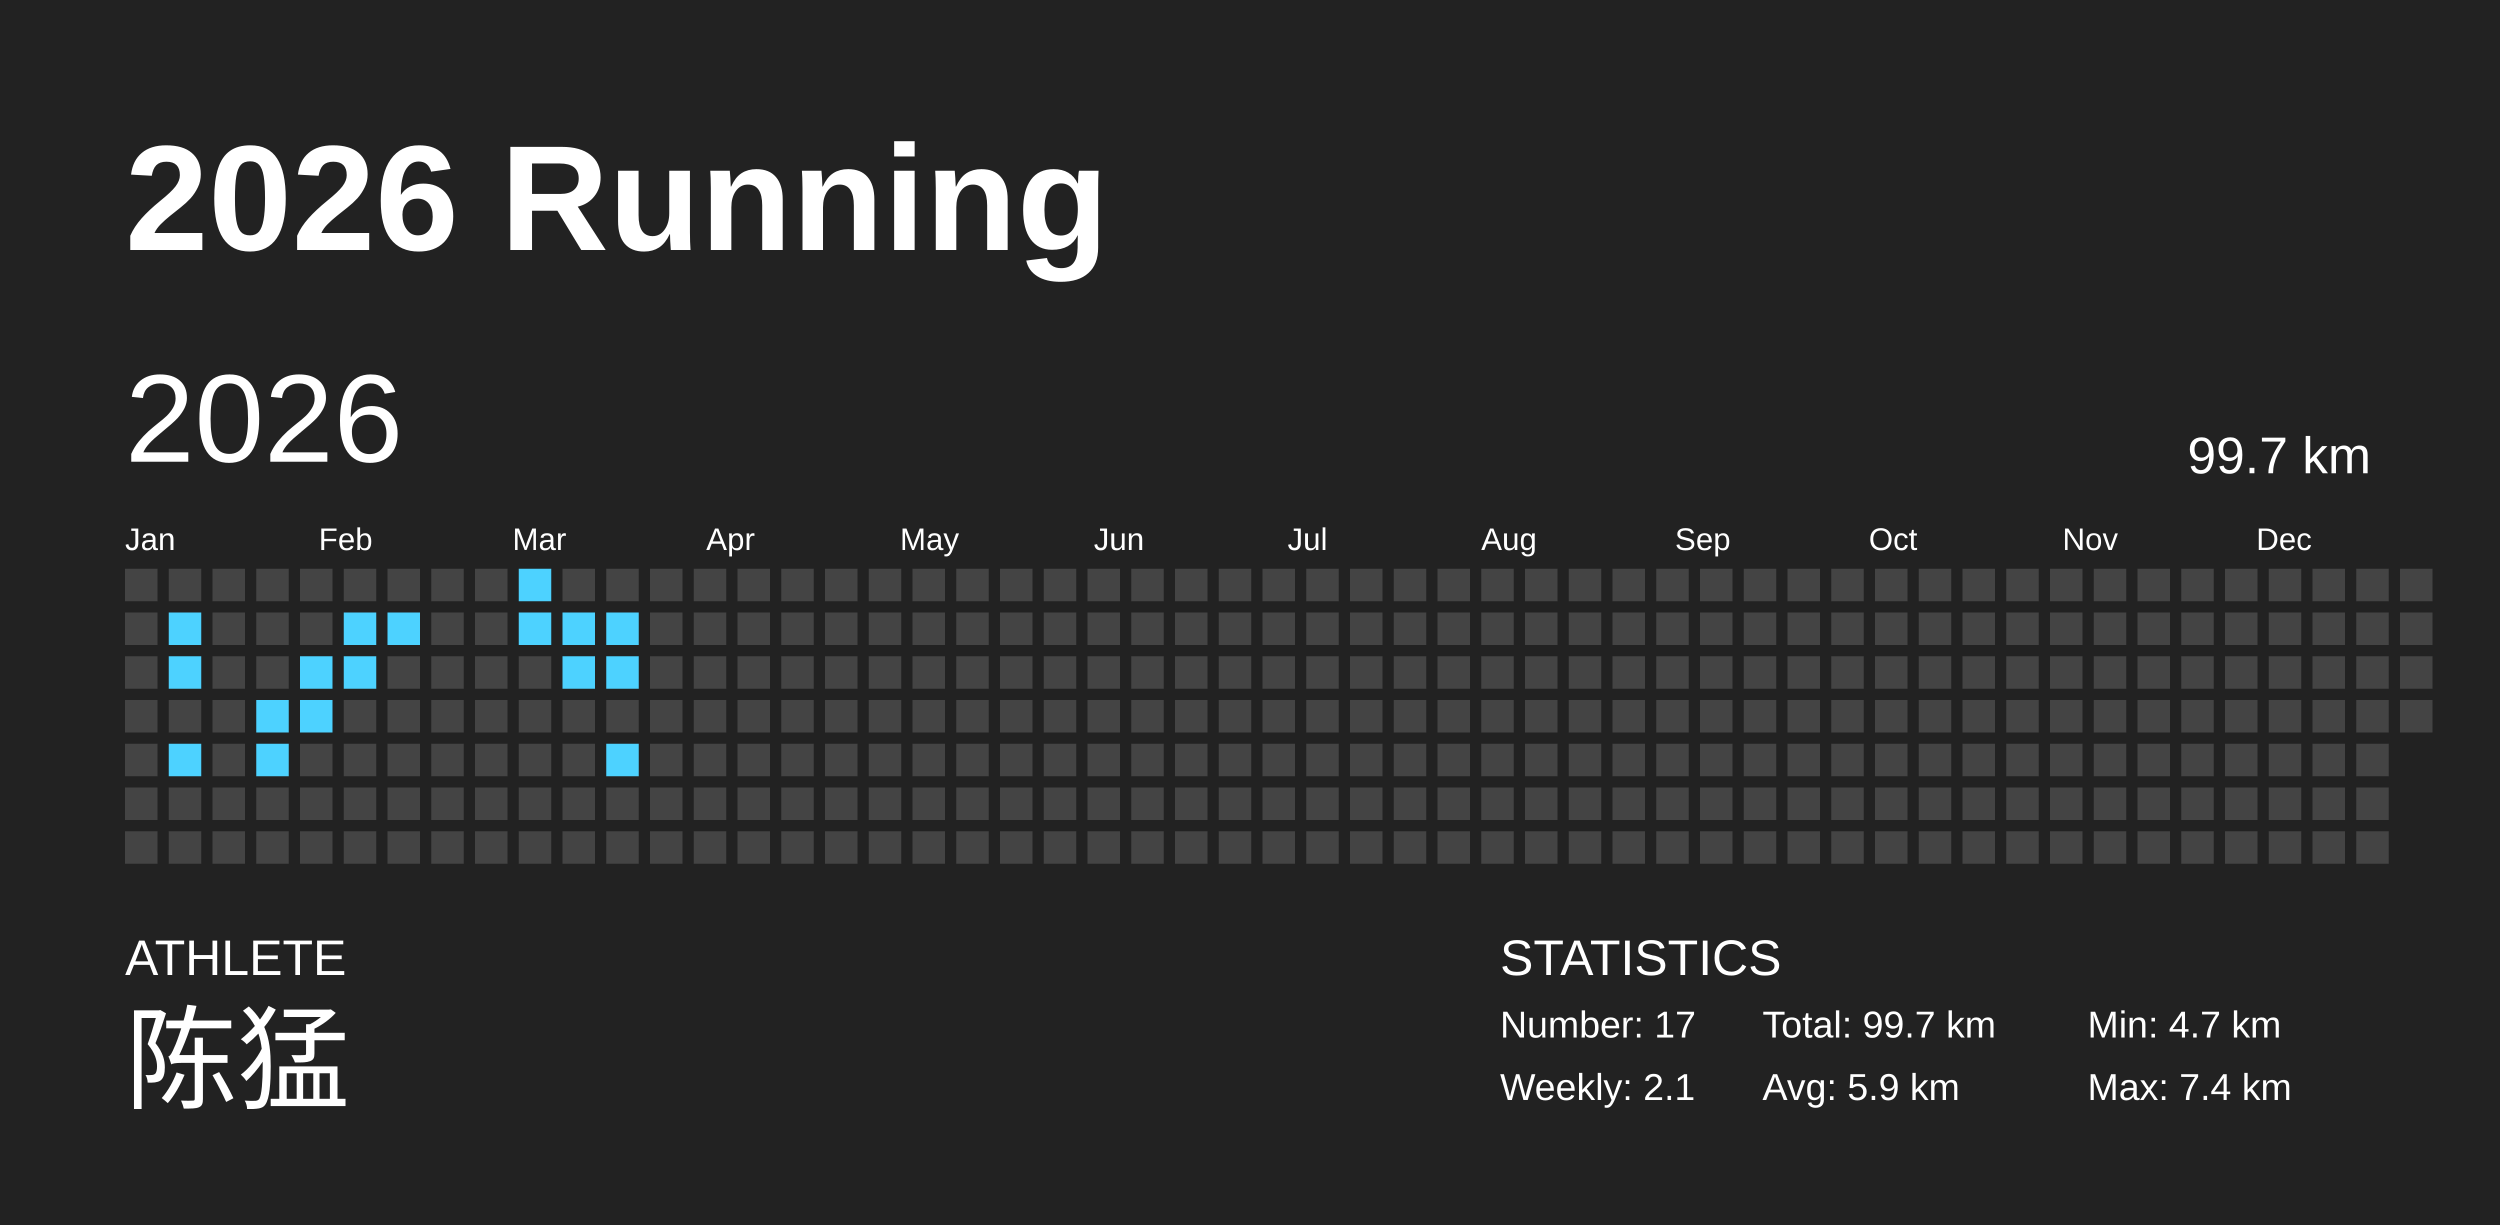
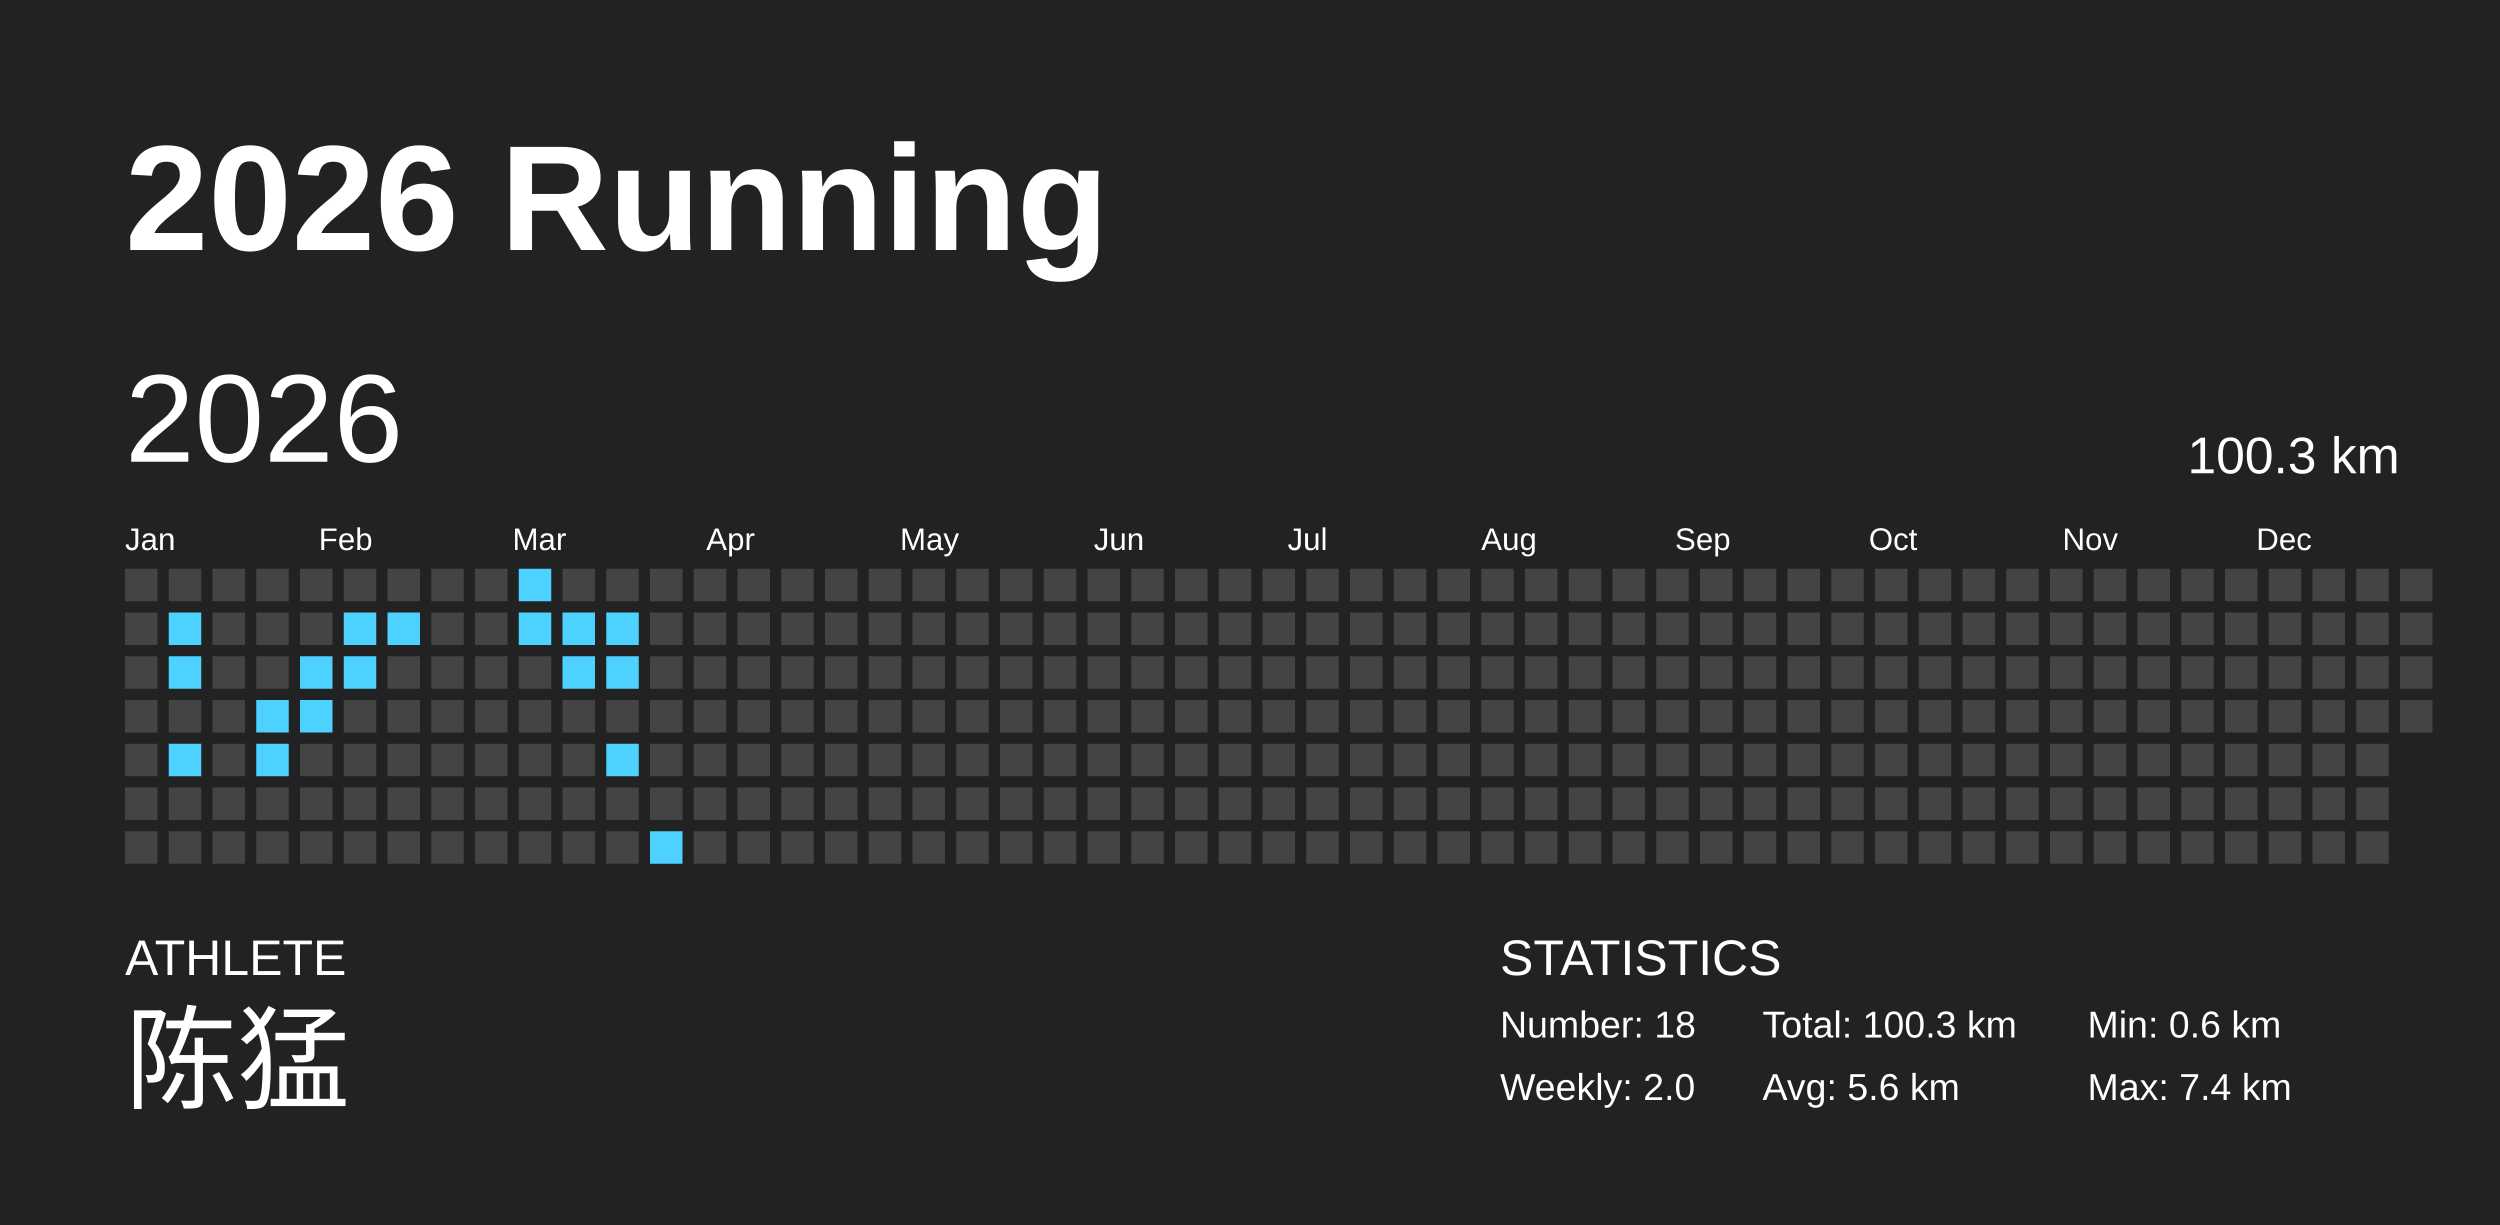
<svg xmlns="http://www.w3.org/2000/svg" baseProfile="full" height="98mm" version="1.1" viewBox="0,0,200,98" width="200mm">
  <defs />
  <rect fill="#222222" height="98" width="200" x="0" y="0" />
  <text fill="#FFFFFF" style="font-size:12px; font-family:Arial; font-weight:bold;" x="10" y="20">2026 Running</text>
  <text fill="#FFFFFF" style="font-size:4px; font-family:Arial" x="10" y="78">ATHLETE</text>
  <text fill="#FFFFFF" style="font-size:9px; font-family:Arial" x="10" y="88">陈猛</text>
  <text fill="#FFFFFF" style="font-size:4px; font-family:Arial" x="120" y="78">STATISTICS</text>
-   <text fill="#FFFFFF" style="font-size:3px; font-family:Arial" x="120" y="83">Number: 17</text>
-   <text fill="#FFFFFF" style="font-size:3px; font-family:Arial" x="120" y="88">Weekly: 2.1</text>
-   <text fill="#FFFFFF" style="font-size:3px; font-family:Arial" x="141" y="83">Total: 99.7 km</text>
-   <text fill="#FFFFFF" style="font-size:3px; font-family:Arial" x="141" y="88">Avg: 5.9 km</text>
-   <text fill="#FFFFFF" style="font-size:3px; font-family:Arial" x="167" y="83">Min: 4.7 km</text>
+   <text fill="#FFFFFF" style="font-size:3px; font-family:Arial" x="120" y="83">Number: 18</text>
+   <text fill="#FFFFFF" style="font-size:3px; font-family:Arial" x="120" y="88">Weekly: 2.0</text>
+   <text fill="#FFFFFF" style="font-size:3px; font-family:Arial" x="141" y="83">Total: 100.3 km</text>
+   <text fill="#FFFFFF" style="font-size:3px; font-family:Arial" x="141" y="88">Avg: 5.6 km</text>
+   <text fill="#FFFFFF" style="font-size:3px; font-family:Arial" x="167" y="83">Min: 0.6 km</text>
  <text fill="#FFFFFF" style="font-size:3px; font-family:Arial" x="167" y="88">Max: 7.4 km</text>
  <text dominant-baseline="hanging" fill="#FFFFFF" style="font-size:10.0px; font-family:Arial;" x="10" y="30">2026</text>
-   <text dominant-baseline="hanging" fill="#FFFFFF" style="font-size:4.125px; font-family:Arial;" x="175" y="35">99.7 km</text>
+   <text dominant-baseline="hanging" fill="#FFFFFF" style="font-size:4.125px; font-family:Arial;" x="175" y="35">100.3 km</text>
  <text fill="#FFFFFF" style="font-size:2.5px; font-family:Arial" x="10.0" y="44">Jan</text>
  <text fill="#FFFFFF" style="font-size:2.5px; font-family:Arial" x="25.5" y="44">Feb</text>
  <text fill="#FFFFFF" style="font-size:2.5px; font-family:Arial" x="41.0" y="44">Mar</text>
  <text fill="#FFFFFF" style="font-size:2.5px; font-family:Arial" x="56.5" y="44">Apr</text>
  <text fill="#FFFFFF" style="font-size:2.5px; font-family:Arial" x="72.0" y="44">May</text>
  <text fill="#FFFFFF" style="font-size:2.5px; font-family:Arial" x="87.5" y="44">Jun</text>
  <text fill="#FFFFFF" style="font-size:2.5px; font-family:Arial" x="103.0" y="44">Jul</text>
  <text fill="#FFFFFF" style="font-size:2.5px; font-family:Arial" x="118.5" y="44">Aug</text>
  <text fill="#FFFFFF" style="font-size:2.5px; font-family:Arial" x="134.0" y="44">Sep</text>
  <text fill="#FFFFFF" style="font-size:2.5px; font-family:Arial" x="149.5" y="44">Oct</text>
  <text fill="#FFFFFF" style="font-size:2.5px; font-family:Arial" x="165.0" y="44">Nov</text>
  <text fill="#FFFFFF" style="font-size:2.5px; font-family:Arial" x="180.5" y="44">Dec</text>
  <rect fill="#444444" height="2.6" width="2.6" x="10.0" y="45.5" />
  <rect fill="#444444" height="2.6" width="2.6" x="10.0" y="49.0" />
  <rect fill="#444444" height="2.6" width="2.6" x="10.0" y="52.5" />
  <rect fill="#444444" height="2.6" width="2.6" x="10.0" y="56.0" />
  <rect fill="#444444" height="2.6" width="2.6" x="10.0" y="59.5" />
  <rect fill="#444444" height="2.6" width="2.6" x="10.0" y="63.0" />
  <rect fill="#444444" height="2.6" width="2.6" x="10.0" y="66.5" />
  <rect fill="#444444" height="2.6" width="2.6" x="13.5" y="45.5" />
  <rect fill="#4dd2ff" height="2.6" width="2.6" x="13.5" y="49.0" />
  <rect fill="#4dd2ff" height="2.6" width="2.6" x="13.5" y="52.5" />
  <rect fill="#444444" height="2.6" width="2.6" x="13.5" y="56.0" />
  <rect fill="#4dd2ff" height="2.6" width="2.6" x="13.5" y="59.5" />
  <rect fill="#444444" height="2.6" width="2.6" x="13.5" y="63.0" />
  <rect fill="#444444" height="2.6" width="2.6" x="13.5" y="66.5" />
  <rect fill="#444444" height="2.6" width="2.6" x="17.0" y="45.5" />
  <rect fill="#444444" height="2.6" width="2.6" x="17.0" y="49.0" />
  <rect fill="#444444" height="2.6" width="2.6" x="17.0" y="52.5" />
  <rect fill="#444444" height="2.6" width="2.6" x="17.0" y="56.0" />
  <rect fill="#444444" height="2.6" width="2.6" x="17.0" y="59.5" />
  <rect fill="#444444" height="2.6" width="2.6" x="17.0" y="63.0" />
  <rect fill="#444444" height="2.6" width="2.6" x="17.0" y="66.5" />
  <rect fill="#444444" height="2.6" width="2.6" x="20.5" y="45.5" />
  <rect fill="#444444" height="2.6" width="2.6" x="20.5" y="49.0" />
  <rect fill="#444444" height="2.6" width="2.6" x="20.5" y="52.5" />
  <rect fill="#4dd2ff" height="2.6" width="2.6" x="20.5" y="56.0" />
  <rect fill="#4dd2ff" height="2.6" width="2.6" x="20.5" y="59.5" />
  <rect fill="#444444" height="2.6" width="2.6" x="20.5" y="63.0" />
  <rect fill="#444444" height="2.6" width="2.6" x="20.5" y="66.5" />
  <rect fill="#444444" height="2.6" width="2.6" x="24.0" y="45.5" />
  <rect fill="#444444" height="2.6" width="2.6" x="24.0" y="49.0" />
  <rect fill="#4dd2ff" height="2.6" width="2.6" x="24.0" y="52.5" />
  <rect fill="#4dd2ff" height="2.6" width="2.6" x="24.0" y="56.0" />
  <rect fill="#444444" height="2.6" width="2.6" x="24.0" y="59.5" />
  <rect fill="#444444" height="2.6" width="2.6" x="24.0" y="63.0" />
  <rect fill="#444444" height="2.6" width="2.6" x="24.0" y="66.5" />
  <rect fill="#444444" height="2.6" width="2.6" x="27.5" y="45.5" />
  <rect fill="#4dd2ff" height="2.6" width="2.6" x="27.5" y="49.0" />
  <rect fill="#4dd2ff" height="2.6" width="2.6" x="27.5" y="52.5" />
  <rect fill="#444444" height="2.6" width="2.6" x="27.5" y="56.0" />
  <rect fill="#444444" height="2.6" width="2.6" x="27.5" y="59.5" />
  <rect fill="#444444" height="2.6" width="2.6" x="27.5" y="63.0" />
  <rect fill="#444444" height="2.6" width="2.6" x="27.5" y="66.5" />
  <rect fill="#444444" height="2.6" width="2.6" x="31.0" y="45.5" />
  <rect fill="#4dd2ff" height="2.6" width="2.6" x="31.0" y="49.0" />
  <rect fill="#444444" height="2.6" width="2.6" x="31.0" y="52.5" />
  <rect fill="#444444" height="2.6" width="2.6" x="31.0" y="56.0" />
  <rect fill="#444444" height="2.6" width="2.6" x="31.0" y="59.5" />
  <rect fill="#444444" height="2.6" width="2.6" x="31.0" y="63.0" />
  <rect fill="#444444" height="2.6" width="2.6" x="31.0" y="66.5" />
  <rect fill="#444444" height="2.6" width="2.6" x="34.5" y="45.5" />
  <rect fill="#444444" height="2.6" width="2.6" x="34.5" y="49.0" />
  <rect fill="#444444" height="2.6" width="2.6" x="34.5" y="52.5" />
  <rect fill="#444444" height="2.6" width="2.6" x="34.5" y="56.0" />
  <rect fill="#444444" height="2.6" width="2.6" x="34.5" y="59.5" />
  <rect fill="#444444" height="2.6" width="2.6" x="34.5" y="63.0" />
  <rect fill="#444444" height="2.6" width="2.6" x="34.5" y="66.5" />
  <rect fill="#444444" height="2.6" width="2.6" x="38.0" y="45.5" />
  <rect fill="#444444" height="2.6" width="2.6" x="38.0" y="49.0" />
  <rect fill="#444444" height="2.6" width="2.6" x="38.0" y="52.5" />
  <rect fill="#444444" height="2.6" width="2.6" x="38.0" y="56.0" />
  <rect fill="#444444" height="2.6" width="2.6" x="38.0" y="59.5" />
  <rect fill="#444444" height="2.6" width="2.6" x="38.0" y="63.0" />
  <rect fill="#444444" height="2.6" width="2.6" x="38.0" y="66.5" />
  <rect fill="#4dd2ff" height="2.6" width="2.6" x="41.5" y="45.5" />
  <rect fill="#4dd2ff" height="2.6" width="2.6" x="41.5" y="49.0" />
  <rect fill="#444444" height="2.6" width="2.6" x="41.5" y="52.5" />
  <rect fill="#444444" height="2.6" width="2.6" x="41.5" y="56.0" />
  <rect fill="#444444" height="2.6" width="2.6" x="41.5" y="59.5" />
  <rect fill="#444444" height="2.6" width="2.6" x="41.5" y="63.0" />
  <rect fill="#444444" height="2.6" width="2.6" x="41.5" y="66.5" />
  <rect fill="#444444" height="2.6" width="2.6" x="45.0" y="45.5" />
  <rect fill="#4dd2ff" height="2.6" width="2.6" x="45.0" y="49.0" />
  <rect fill="#4dd2ff" height="2.6" width="2.6" x="45.0" y="52.5" />
  <rect fill="#444444" height="2.6" width="2.6" x="45.0" y="56.0" />
  <rect fill="#444444" height="2.6" width="2.6" x="45.0" y="59.5" />
  <rect fill="#444444" height="2.6" width="2.6" x="45.0" y="63.0" />
  <rect fill="#444444" height="2.6" width="2.6" x="45.0" y="66.5" />
  <rect fill="#444444" height="2.6" width="2.6" x="48.5" y="45.5" />
  <rect fill="#4dd2ff" height="2.6" width="2.6" x="48.5" y="49.0" />
  <rect fill="#4dd2ff" height="2.6" width="2.6" x="48.5" y="52.5" />
  <rect fill="#444444" height="2.6" width="2.6" x="48.5" y="56.0" />
  <rect fill="#4dd2ff" height="2.6" width="2.6" x="48.5" y="59.5" />
  <rect fill="#444444" height="2.6" width="2.6" x="48.5" y="63.0" />
  <rect fill="#444444" height="2.6" width="2.6" x="48.5" y="66.5" />
  <rect fill="#444444" height="2.6" width="2.6" x="52.0" y="45.5" />
  <rect fill="#444444" height="2.6" width="2.6" x="52.0" y="49.0" />
  <rect fill="#444444" height="2.6" width="2.6" x="52.0" y="52.5" />
  <rect fill="#444444" height="2.6" width="2.6" x="52.0" y="56.0" />
  <rect fill="#444444" height="2.6" width="2.6" x="52.0" y="59.5" />
  <rect fill="#444444" height="2.6" width="2.6" x="52.0" y="63.0" />
-   <rect fill="#444444" height="2.6" width="2.6" x="52.0" y="66.5" />
+   <rect fill="#4dd2ff" height="2.6" width="2.6" x="52.0" y="66.5" />
  <rect fill="#444444" height="2.6" width="2.6" x="55.5" y="45.5" />
  <rect fill="#444444" height="2.6" width="2.6" x="55.5" y="49.0" />
  <rect fill="#444444" height="2.6" width="2.6" x="55.5" y="52.5" />
  <rect fill="#444444" height="2.6" width="2.6" x="55.5" y="56.0" />
  <rect fill="#444444" height="2.6" width="2.6" x="55.5" y="59.5" />
  <rect fill="#444444" height="2.6" width="2.6" x="55.5" y="63.0" />
  <rect fill="#444444" height="2.6" width="2.6" x="55.5" y="66.5" />
  <rect fill="#444444" height="2.6" width="2.6" x="59.0" y="45.5" />
  <rect fill="#444444" height="2.6" width="2.6" x="59.0" y="49.0" />
  <rect fill="#444444" height="2.6" width="2.6" x="59.0" y="52.5" />
  <rect fill="#444444" height="2.6" width="2.6" x="59.0" y="56.0" />
  <rect fill="#444444" height="2.6" width="2.6" x="59.0" y="59.5" />
  <rect fill="#444444" height="2.6" width="2.6" x="59.0" y="63.0" />
  <rect fill="#444444" height="2.6" width="2.6" x="59.0" y="66.5" />
  <rect fill="#444444" height="2.6" width="2.6" x="62.5" y="45.5" />
  <rect fill="#444444" height="2.6" width="2.6" x="62.5" y="49.0" />
  <rect fill="#444444" height="2.6" width="2.6" x="62.5" y="52.5" />
  <rect fill="#444444" height="2.6" width="2.6" x="62.5" y="56.0" />
  <rect fill="#444444" height="2.6" width="2.6" x="62.5" y="59.5" />
  <rect fill="#444444" height="2.6" width="2.6" x="62.5" y="63.0" />
  <rect fill="#444444" height="2.6" width="2.6" x="62.5" y="66.5" />
  <rect fill="#444444" height="2.6" width="2.6" x="66.0" y="45.5" />
  <rect fill="#444444" height="2.6" width="2.6" x="66.0" y="49.0" />
  <rect fill="#444444" height="2.6" width="2.6" x="66.0" y="52.5" />
  <rect fill="#444444" height="2.6" width="2.6" x="66.0" y="56.0" />
  <rect fill="#444444" height="2.6" width="2.6" x="66.0" y="59.5" />
  <rect fill="#444444" height="2.6" width="2.6" x="66.0" y="63.0" />
  <rect fill="#444444" height="2.6" width="2.6" x="66.0" y="66.5" />
  <rect fill="#444444" height="2.6" width="2.6" x="69.5" y="45.5" />
  <rect fill="#444444" height="2.6" width="2.6" x="69.5" y="49.0" />
  <rect fill="#444444" height="2.6" width="2.6" x="69.5" y="52.5" />
  <rect fill="#444444" height="2.6" width="2.6" x="69.5" y="56.0" />
  <rect fill="#444444" height="2.6" width="2.6" x="69.5" y="59.5" />
  <rect fill="#444444" height="2.6" width="2.6" x="69.5" y="63.0" />
  <rect fill="#444444" height="2.6" width="2.6" x="69.5" y="66.5" />
  <rect fill="#444444" height="2.6" width="2.6" x="73.0" y="45.5" />
  <rect fill="#444444" height="2.6" width="2.6" x="73.0" y="49.0" />
  <rect fill="#444444" height="2.6" width="2.6" x="73.0" y="52.5" />
  <rect fill="#444444" height="2.6" width="2.6" x="73.0" y="56.0" />
  <rect fill="#444444" height="2.6" width="2.6" x="73.0" y="59.5" />
  <rect fill="#444444" height="2.6" width="2.6" x="73.0" y="63.0" />
  <rect fill="#444444" height="2.6" width="2.6" x="73.0" y="66.5" />
  <rect fill="#444444" height="2.6" width="2.6" x="76.5" y="45.5" />
  <rect fill="#444444" height="2.6" width="2.6" x="76.5" y="49.0" />
  <rect fill="#444444" height="2.6" width="2.6" x="76.5" y="52.5" />
  <rect fill="#444444" height="2.6" width="2.6" x="76.5" y="56.0" />
  <rect fill="#444444" height="2.6" width="2.6" x="76.5" y="59.5" />
  <rect fill="#444444" height="2.6" width="2.6" x="76.5" y="63.0" />
  <rect fill="#444444" height="2.6" width="2.6" x="76.5" y="66.5" />
  <rect fill="#444444" height="2.6" width="2.6" x="80.0" y="45.5" />
  <rect fill="#444444" height="2.6" width="2.6" x="80.0" y="49.0" />
  <rect fill="#444444" height="2.6" width="2.6" x="80.0" y="52.5" />
  <rect fill="#444444" height="2.6" width="2.6" x="80.0" y="56.0" />
  <rect fill="#444444" height="2.6" width="2.6" x="80.0" y="59.5" />
  <rect fill="#444444" height="2.6" width="2.6" x="80.0" y="63.0" />
  <rect fill="#444444" height="2.6" width="2.6" x="80.0" y="66.5" />
  <rect fill="#444444" height="2.6" width="2.6" x="83.5" y="45.5" />
  <rect fill="#444444" height="2.6" width="2.6" x="83.5" y="49.0" />
  <rect fill="#444444" height="2.6" width="2.6" x="83.5" y="52.5" />
  <rect fill="#444444" height="2.6" width="2.6" x="83.5" y="56.0" />
  <rect fill="#444444" height="2.6" width="2.6" x="83.5" y="59.5" />
  <rect fill="#444444" height="2.6" width="2.6" x="83.5" y="63.0" />
  <rect fill="#444444" height="2.6" width="2.6" x="83.5" y="66.5" />
  <rect fill="#444444" height="2.6" width="2.6" x="87.0" y="45.5" />
  <rect fill="#444444" height="2.6" width="2.6" x="87.0" y="49.0" />
  <rect fill="#444444" height="2.6" width="2.6" x="87.0" y="52.5" />
  <rect fill="#444444" height="2.6" width="2.6" x="87.0" y="56.0" />
  <rect fill="#444444" height="2.6" width="2.6" x="87.0" y="59.5" />
  <rect fill="#444444" height="2.6" width="2.6" x="87.0" y="63.0" />
  <rect fill="#444444" height="2.6" width="2.6" x="87.0" y="66.5" />
  <rect fill="#444444" height="2.6" width="2.6" x="90.5" y="45.5" />
  <rect fill="#444444" height="2.6" width="2.6" x="90.5" y="49.0" />
  <rect fill="#444444" height="2.6" width="2.6" x="90.5" y="52.5" />
  <rect fill="#444444" height="2.6" width="2.6" x="90.5" y="56.0" />
  <rect fill="#444444" height="2.6" width="2.6" x="90.5" y="59.5" />
  <rect fill="#444444" height="2.6" width="2.6" x="90.5" y="63.0" />
  <rect fill="#444444" height="2.6" width="2.6" x="90.5" y="66.5" />
  <rect fill="#444444" height="2.6" width="2.6" x="94.0" y="45.5" />
  <rect fill="#444444" height="2.6" width="2.6" x="94.0" y="49.0" />
  <rect fill="#444444" height="2.6" width="2.6" x="94.0" y="52.5" />
  <rect fill="#444444" height="2.6" width="2.6" x="94.0" y="56.0" />
  <rect fill="#444444" height="2.6" width="2.6" x="94.0" y="59.5" />
  <rect fill="#444444" height="2.6" width="2.6" x="94.0" y="63.0" />
  <rect fill="#444444" height="2.6" width="2.6" x="94.0" y="66.5" />
  <rect fill="#444444" height="2.6" width="2.6" x="97.5" y="45.5" />
  <rect fill="#444444" height="2.6" width="2.6" x="97.5" y="49.0" />
  <rect fill="#444444" height="2.6" width="2.6" x="97.5" y="52.5" />
  <rect fill="#444444" height="2.6" width="2.6" x="97.5" y="56.0" />
  <rect fill="#444444" height="2.6" width="2.6" x="97.5" y="59.5" />
  <rect fill="#444444" height="2.6" width="2.6" x="97.5" y="63.0" />
  <rect fill="#444444" height="2.6" width="2.6" x="97.5" y="66.5" />
  <rect fill="#444444" height="2.6" width="2.6" x="101.0" y="45.5" />
  <rect fill="#444444" height="2.6" width="2.6" x="101.0" y="49.0" />
  <rect fill="#444444" height="2.6" width="2.6" x="101.0" y="52.5" />
  <rect fill="#444444" height="2.6" width="2.6" x="101.0" y="56.0" />
  <rect fill="#444444" height="2.6" width="2.6" x="101.0" y="59.5" />
  <rect fill="#444444" height="2.6" width="2.6" x="101.0" y="63.0" />
  <rect fill="#444444" height="2.6" width="2.6" x="101.0" y="66.5" />
  <rect fill="#444444" height="2.6" width="2.6" x="104.5" y="45.5" />
  <rect fill="#444444" height="2.6" width="2.6" x="104.5" y="49.0" />
  <rect fill="#444444" height="2.6" width="2.6" x="104.5" y="52.5" />
  <rect fill="#444444" height="2.6" width="2.6" x="104.5" y="56.0" />
  <rect fill="#444444" height="2.6" width="2.6" x="104.5" y="59.5" />
  <rect fill="#444444" height="2.6" width="2.6" x="104.5" y="63.0" />
  <rect fill="#444444" height="2.6" width="2.6" x="104.5" y="66.5" />
  <rect fill="#444444" height="2.6" width="2.6" x="108.0" y="45.5" />
  <rect fill="#444444" height="2.6" width="2.6" x="108.0" y="49.0" />
  <rect fill="#444444" height="2.6" width="2.6" x="108.0" y="52.5" />
  <rect fill="#444444" height="2.6" width="2.6" x="108.0" y="56.0" />
  <rect fill="#444444" height="2.6" width="2.6" x="108.0" y="59.5" />
  <rect fill="#444444" height="2.6" width="2.6" x="108.0" y="63.0" />
  <rect fill="#444444" height="2.6" width="2.6" x="108.0" y="66.5" />
  <rect fill="#444444" height="2.6" width="2.6" x="111.5" y="45.5" />
  <rect fill="#444444" height="2.6" width="2.6" x="111.5" y="49.0" />
  <rect fill="#444444" height="2.6" width="2.6" x="111.5" y="52.5" />
  <rect fill="#444444" height="2.6" width="2.6" x="111.5" y="56.0" />
  <rect fill="#444444" height="2.6" width="2.6" x="111.5" y="59.5" />
  <rect fill="#444444" height="2.6" width="2.6" x="111.5" y="63.0" />
  <rect fill="#444444" height="2.6" width="2.6" x="111.5" y="66.5" />
  <rect fill="#444444" height="2.6" width="2.6" x="115.0" y="45.5" />
  <rect fill="#444444" height="2.6" width="2.6" x="115.0" y="49.0" />
  <rect fill="#444444" height="2.6" width="2.6" x="115.0" y="52.5" />
  <rect fill="#444444" height="2.6" width="2.6" x="115.0" y="56.0" />
  <rect fill="#444444" height="2.6" width="2.6" x="115.0" y="59.5" />
  <rect fill="#444444" height="2.6" width="2.6" x="115.0" y="63.0" />
  <rect fill="#444444" height="2.6" width="2.6" x="115.0" y="66.5" />
  <rect fill="#444444" height="2.6" width="2.6" x="118.5" y="45.5" />
  <rect fill="#444444" height="2.6" width="2.6" x="118.5" y="49.0" />
  <rect fill="#444444" height="2.6" width="2.6" x="118.5" y="52.5" />
  <rect fill="#444444" height="2.6" width="2.6" x="118.5" y="56.0" />
  <rect fill="#444444" height="2.6" width="2.6" x="118.5" y="59.5" />
  <rect fill="#444444" height="2.6" width="2.6" x="118.5" y="63.0" />
  <rect fill="#444444" height="2.6" width="2.6" x="118.5" y="66.5" />
  <rect fill="#444444" height="2.6" width="2.6" x="122.0" y="45.5" />
  <rect fill="#444444" height="2.6" width="2.6" x="122.0" y="49.0" />
  <rect fill="#444444" height="2.6" width="2.6" x="122.0" y="52.5" />
  <rect fill="#444444" height="2.6" width="2.6" x="122.0" y="56.0" />
  <rect fill="#444444" height="2.6" width="2.6" x="122.0" y="59.5" />
  <rect fill="#444444" height="2.6" width="2.6" x="122.0" y="63.0" />
  <rect fill="#444444" height="2.6" width="2.6" x="122.0" y="66.5" />
  <rect fill="#444444" height="2.6" width="2.6" x="125.5" y="45.5" />
  <rect fill="#444444" height="2.6" width="2.6" x="125.5" y="49.0" />
  <rect fill="#444444" height="2.6" width="2.6" x="125.5" y="52.5" />
  <rect fill="#444444" height="2.6" width="2.6" x="125.5" y="56.0" />
  <rect fill="#444444" height="2.6" width="2.6" x="125.5" y="59.5" />
  <rect fill="#444444" height="2.6" width="2.6" x="125.5" y="63.0" />
  <rect fill="#444444" height="2.6" width="2.6" x="125.5" y="66.5" />
  <rect fill="#444444" height="2.6" width="2.6" x="129.0" y="45.5" />
  <rect fill="#444444" height="2.6" width="2.6" x="129.0" y="49.0" />
  <rect fill="#444444" height="2.6" width="2.6" x="129.0" y="52.5" />
  <rect fill="#444444" height="2.6" width="2.6" x="129.0" y="56.0" />
  <rect fill="#444444" height="2.6" width="2.6" x="129.0" y="59.5" />
  <rect fill="#444444" height="2.6" width="2.6" x="129.0" y="63.0" />
  <rect fill="#444444" height="2.6" width="2.6" x="129.0" y="66.5" />
  <rect fill="#444444" height="2.6" width="2.6" x="132.5" y="45.5" />
  <rect fill="#444444" height="2.6" width="2.6" x="132.5" y="49.0" />
  <rect fill="#444444" height="2.6" width="2.6" x="132.5" y="52.5" />
  <rect fill="#444444" height="2.6" width="2.6" x="132.5" y="56.0" />
  <rect fill="#444444" height="2.6" width="2.6" x="132.5" y="59.5" />
  <rect fill="#444444" height="2.6" width="2.6" x="132.5" y="63.0" />
  <rect fill="#444444" height="2.6" width="2.6" x="132.5" y="66.5" />
  <rect fill="#444444" height="2.6" width="2.6" x="136.0" y="45.5" />
  <rect fill="#444444" height="2.6" width="2.6" x="136.0" y="49.0" />
  <rect fill="#444444" height="2.6" width="2.6" x="136.0" y="52.5" />
  <rect fill="#444444" height="2.6" width="2.6" x="136.0" y="56.0" />
  <rect fill="#444444" height="2.6" width="2.6" x="136.0" y="59.5" />
  <rect fill="#444444" height="2.6" width="2.6" x="136.0" y="63.0" />
  <rect fill="#444444" height="2.6" width="2.6" x="136.0" y="66.5" />
  <rect fill="#444444" height="2.6" width="2.6" x="139.5" y="45.5" />
  <rect fill="#444444" height="2.6" width="2.6" x="139.5" y="49.0" />
  <rect fill="#444444" height="2.6" width="2.6" x="139.5" y="52.5" />
  <rect fill="#444444" height="2.6" width="2.6" x="139.5" y="56.0" />
  <rect fill="#444444" height="2.6" width="2.6" x="139.5" y="59.5" />
  <rect fill="#444444" height="2.6" width="2.6" x="139.5" y="63.0" />
  <rect fill="#444444" height="2.6" width="2.6" x="139.5" y="66.5" />
  <rect fill="#444444" height="2.6" width="2.6" x="143.0" y="45.5" />
  <rect fill="#444444" height="2.6" width="2.6" x="143.0" y="49.0" />
  <rect fill="#444444" height="2.6" width="2.6" x="143.0" y="52.5" />
  <rect fill="#444444" height="2.6" width="2.6" x="143.0" y="56.0" />
  <rect fill="#444444" height="2.6" width="2.6" x="143.0" y="59.5" />
  <rect fill="#444444" height="2.6" width="2.6" x="143.0" y="63.0" />
  <rect fill="#444444" height="2.6" width="2.6" x="143.0" y="66.5" />
  <rect fill="#444444" height="2.6" width="2.6" x="146.5" y="45.5" />
  <rect fill="#444444" height="2.6" width="2.6" x="146.5" y="49.0" />
  <rect fill="#444444" height="2.6" width="2.6" x="146.5" y="52.5" />
  <rect fill="#444444" height="2.6" width="2.6" x="146.5" y="56.0" />
  <rect fill="#444444" height="2.6" width="2.6" x="146.5" y="59.5" />
  <rect fill="#444444" height="2.6" width="2.6" x="146.5" y="63.0" />
  <rect fill="#444444" height="2.6" width="2.6" x="146.5" y="66.5" />
  <rect fill="#444444" height="2.6" width="2.6" x="150.0" y="45.5" />
  <rect fill="#444444" height="2.6" width="2.6" x="150.0" y="49.0" />
  <rect fill="#444444" height="2.6" width="2.6" x="150.0" y="52.5" />
  <rect fill="#444444" height="2.6" width="2.6" x="150.0" y="56.0" />
  <rect fill="#444444" height="2.6" width="2.6" x="150.0" y="59.5" />
  <rect fill="#444444" height="2.6" width="2.6" x="150.0" y="63.0" />
  <rect fill="#444444" height="2.6" width="2.6" x="150.0" y="66.5" />
  <rect fill="#444444" height="2.6" width="2.6" x="153.5" y="45.5" />
  <rect fill="#444444" height="2.6" width="2.6" x="153.5" y="49.0" />
  <rect fill="#444444" height="2.6" width="2.6" x="153.5" y="52.5" />
  <rect fill="#444444" height="2.6" width="2.6" x="153.5" y="56.0" />
  <rect fill="#444444" height="2.6" width="2.6" x="153.5" y="59.5" />
  <rect fill="#444444" height="2.6" width="2.6" x="153.5" y="63.0" />
  <rect fill="#444444" height="2.6" width="2.6" x="153.5" y="66.5" />
  <rect fill="#444444" height="2.6" width="2.6" x="157.0" y="45.5" />
  <rect fill="#444444" height="2.6" width="2.6" x="157.0" y="49.0" />
  <rect fill="#444444" height="2.6" width="2.6" x="157.0" y="52.5" />
  <rect fill="#444444" height="2.6" width="2.6" x="157.0" y="56.0" />
  <rect fill="#444444" height="2.6" width="2.6" x="157.0" y="59.5" />
  <rect fill="#444444" height="2.6" width="2.6" x="157.0" y="63.0" />
  <rect fill="#444444" height="2.6" width="2.6" x="157.0" y="66.5" />
  <rect fill="#444444" height="2.6" width="2.6" x="160.5" y="45.5" />
  <rect fill="#444444" height="2.6" width="2.6" x="160.5" y="49.0" />
  <rect fill="#444444" height="2.6" width="2.6" x="160.5" y="52.5" />
  <rect fill="#444444" height="2.6" width="2.6" x="160.5" y="56.0" />
  <rect fill="#444444" height="2.6" width="2.6" x="160.5" y="59.5" />
  <rect fill="#444444" height="2.6" width="2.6" x="160.5" y="63.0" />
  <rect fill="#444444" height="2.6" width="2.6" x="160.5" y="66.5" />
  <rect fill="#444444" height="2.6" width="2.6" x="164.0" y="45.5" />
  <rect fill="#444444" height="2.6" width="2.6" x="164.0" y="49.0" />
  <rect fill="#444444" height="2.6" width="2.6" x="164.0" y="52.5" />
  <rect fill="#444444" height="2.6" width="2.6" x="164.0" y="56.0" />
  <rect fill="#444444" height="2.6" width="2.6" x="164.0" y="59.5" />
  <rect fill="#444444" height="2.6" width="2.6" x="164.0" y="63.0" />
  <rect fill="#444444" height="2.6" width="2.6" x="164.0" y="66.5" />
  <rect fill="#444444" height="2.6" width="2.6" x="167.5" y="45.5" />
  <rect fill="#444444" height="2.6" width="2.6" x="167.5" y="49.0" />
  <rect fill="#444444" height="2.6" width="2.6" x="167.5" y="52.5" />
  <rect fill="#444444" height="2.6" width="2.6" x="167.5" y="56.0" />
  <rect fill="#444444" height="2.6" width="2.6" x="167.5" y="59.5" />
  <rect fill="#444444" height="2.6" width="2.6" x="167.5" y="63.0" />
  <rect fill="#444444" height="2.6" width="2.6" x="167.5" y="66.5" />
  <rect fill="#444444" height="2.6" width="2.6" x="171.0" y="45.5" />
  <rect fill="#444444" height="2.6" width="2.6" x="171.0" y="49.0" />
  <rect fill="#444444" height="2.6" width="2.6" x="171.0" y="52.5" />
  <rect fill="#444444" height="2.6" width="2.6" x="171.0" y="56.0" />
  <rect fill="#444444" height="2.6" width="2.6" x="171.0" y="59.5" />
  <rect fill="#444444" height="2.6" width="2.6" x="171.0" y="63.0" />
  <rect fill="#444444" height="2.6" width="2.6" x="171.0" y="66.5" />
  <rect fill="#444444" height="2.6" width="2.6" x="174.5" y="45.5" />
  <rect fill="#444444" height="2.6" width="2.6" x="174.5" y="49.0" />
  <rect fill="#444444" height="2.6" width="2.6" x="174.5" y="52.5" />
  <rect fill="#444444" height="2.6" width="2.6" x="174.5" y="56.0" />
  <rect fill="#444444" height="2.6" width="2.6" x="174.5" y="59.5" />
  <rect fill="#444444" height="2.6" width="2.6" x="174.5" y="63.0" />
  <rect fill="#444444" height="2.6" width="2.6" x="174.5" y="66.5" />
  <rect fill="#444444" height="2.6" width="2.6" x="178.0" y="45.5" />
  <rect fill="#444444" height="2.6" width="2.6" x="178.0" y="49.0" />
  <rect fill="#444444" height="2.6" width="2.6" x="178.0" y="52.5" />
  <rect fill="#444444" height="2.6" width="2.6" x="178.0" y="56.0" />
  <rect fill="#444444" height="2.6" width="2.6" x="178.0" y="59.5" />
  <rect fill="#444444" height="2.6" width="2.6" x="178.0" y="63.0" />
  <rect fill="#444444" height="2.6" width="2.6" x="178.0" y="66.5" />
  <rect fill="#444444" height="2.6" width="2.6" x="181.5" y="45.5" />
  <rect fill="#444444" height="2.6" width="2.6" x="181.5" y="49.0" />
  <rect fill="#444444" height="2.6" width="2.6" x="181.5" y="52.5" />
  <rect fill="#444444" height="2.6" width="2.6" x="181.5" y="56.0" />
  <rect fill="#444444" height="2.6" width="2.6" x="181.5" y="59.5" />
  <rect fill="#444444" height="2.6" width="2.6" x="181.5" y="63.0" />
  <rect fill="#444444" height="2.6" width="2.6" x="181.5" y="66.5" />
  <rect fill="#444444" height="2.6" width="2.6" x="185.0" y="45.5" />
  <rect fill="#444444" height="2.6" width="2.6" x="185.0" y="49.0" />
  <rect fill="#444444" height="2.6" width="2.6" x="185.0" y="52.5" />
  <rect fill="#444444" height="2.6" width="2.6" x="185.0" y="56.0" />
  <rect fill="#444444" height="2.6" width="2.6" x="185.0" y="59.5" />
  <rect fill="#444444" height="2.6" width="2.6" x="185.0" y="63.0" />
  <rect fill="#444444" height="2.6" width="2.6" x="185.0" y="66.5" />
  <rect fill="#444444" height="2.6" width="2.6" x="188.5" y="45.5" />
  <rect fill="#444444" height="2.6" width="2.6" x="188.5" y="49.0" />
  <rect fill="#444444" height="2.6" width="2.6" x="188.5" y="52.5" />
  <rect fill="#444444" height="2.6" width="2.6" x="188.5" y="56.0" />
  <rect fill="#444444" height="2.6" width="2.6" x="188.5" y="59.5" />
  <rect fill="#444444" height="2.6" width="2.6" x="188.5" y="63.0" />
  <rect fill="#444444" height="2.6" width="2.6" x="188.5" y="66.5" />
  <rect fill="#444444" height="2.6" width="2.6" x="192.0" y="45.5" />
  <rect fill="#444444" height="2.6" width="2.6" x="192.0" y="49.0" />
  <rect fill="#444444" height="2.6" width="2.6" x="192.0" y="52.5" />
  <rect fill="#444444" height="2.6" width="2.6" x="192.0" y="56.0" />
</svg>
